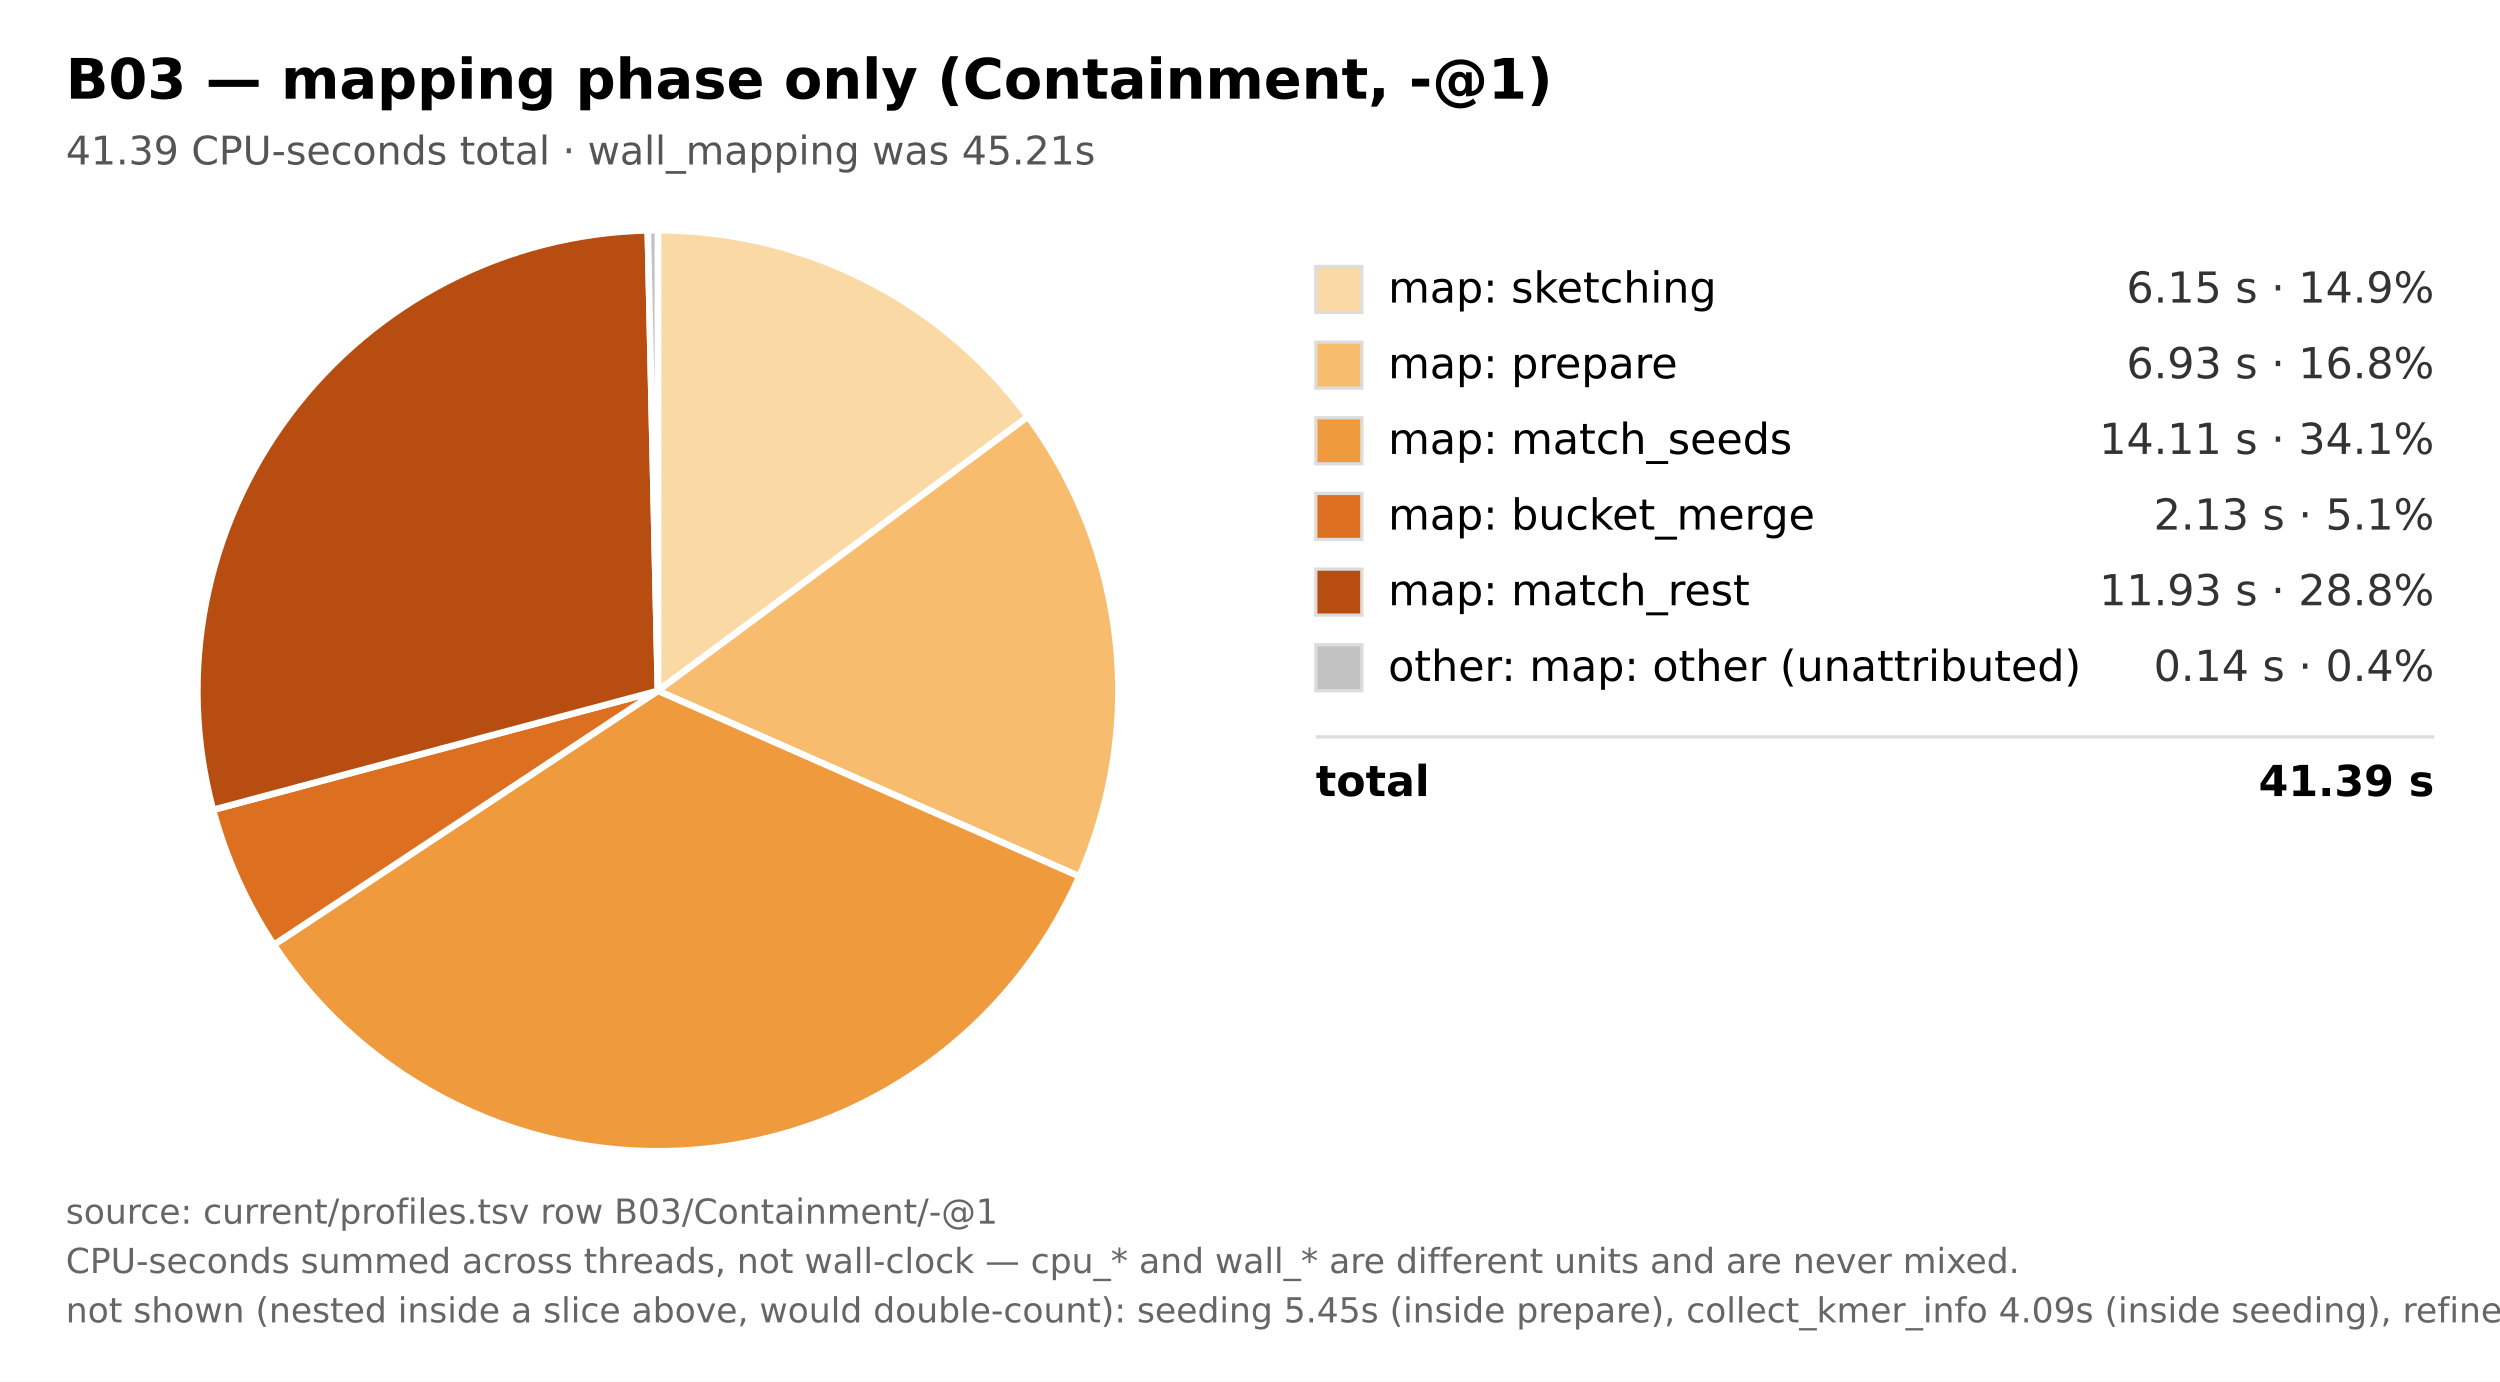
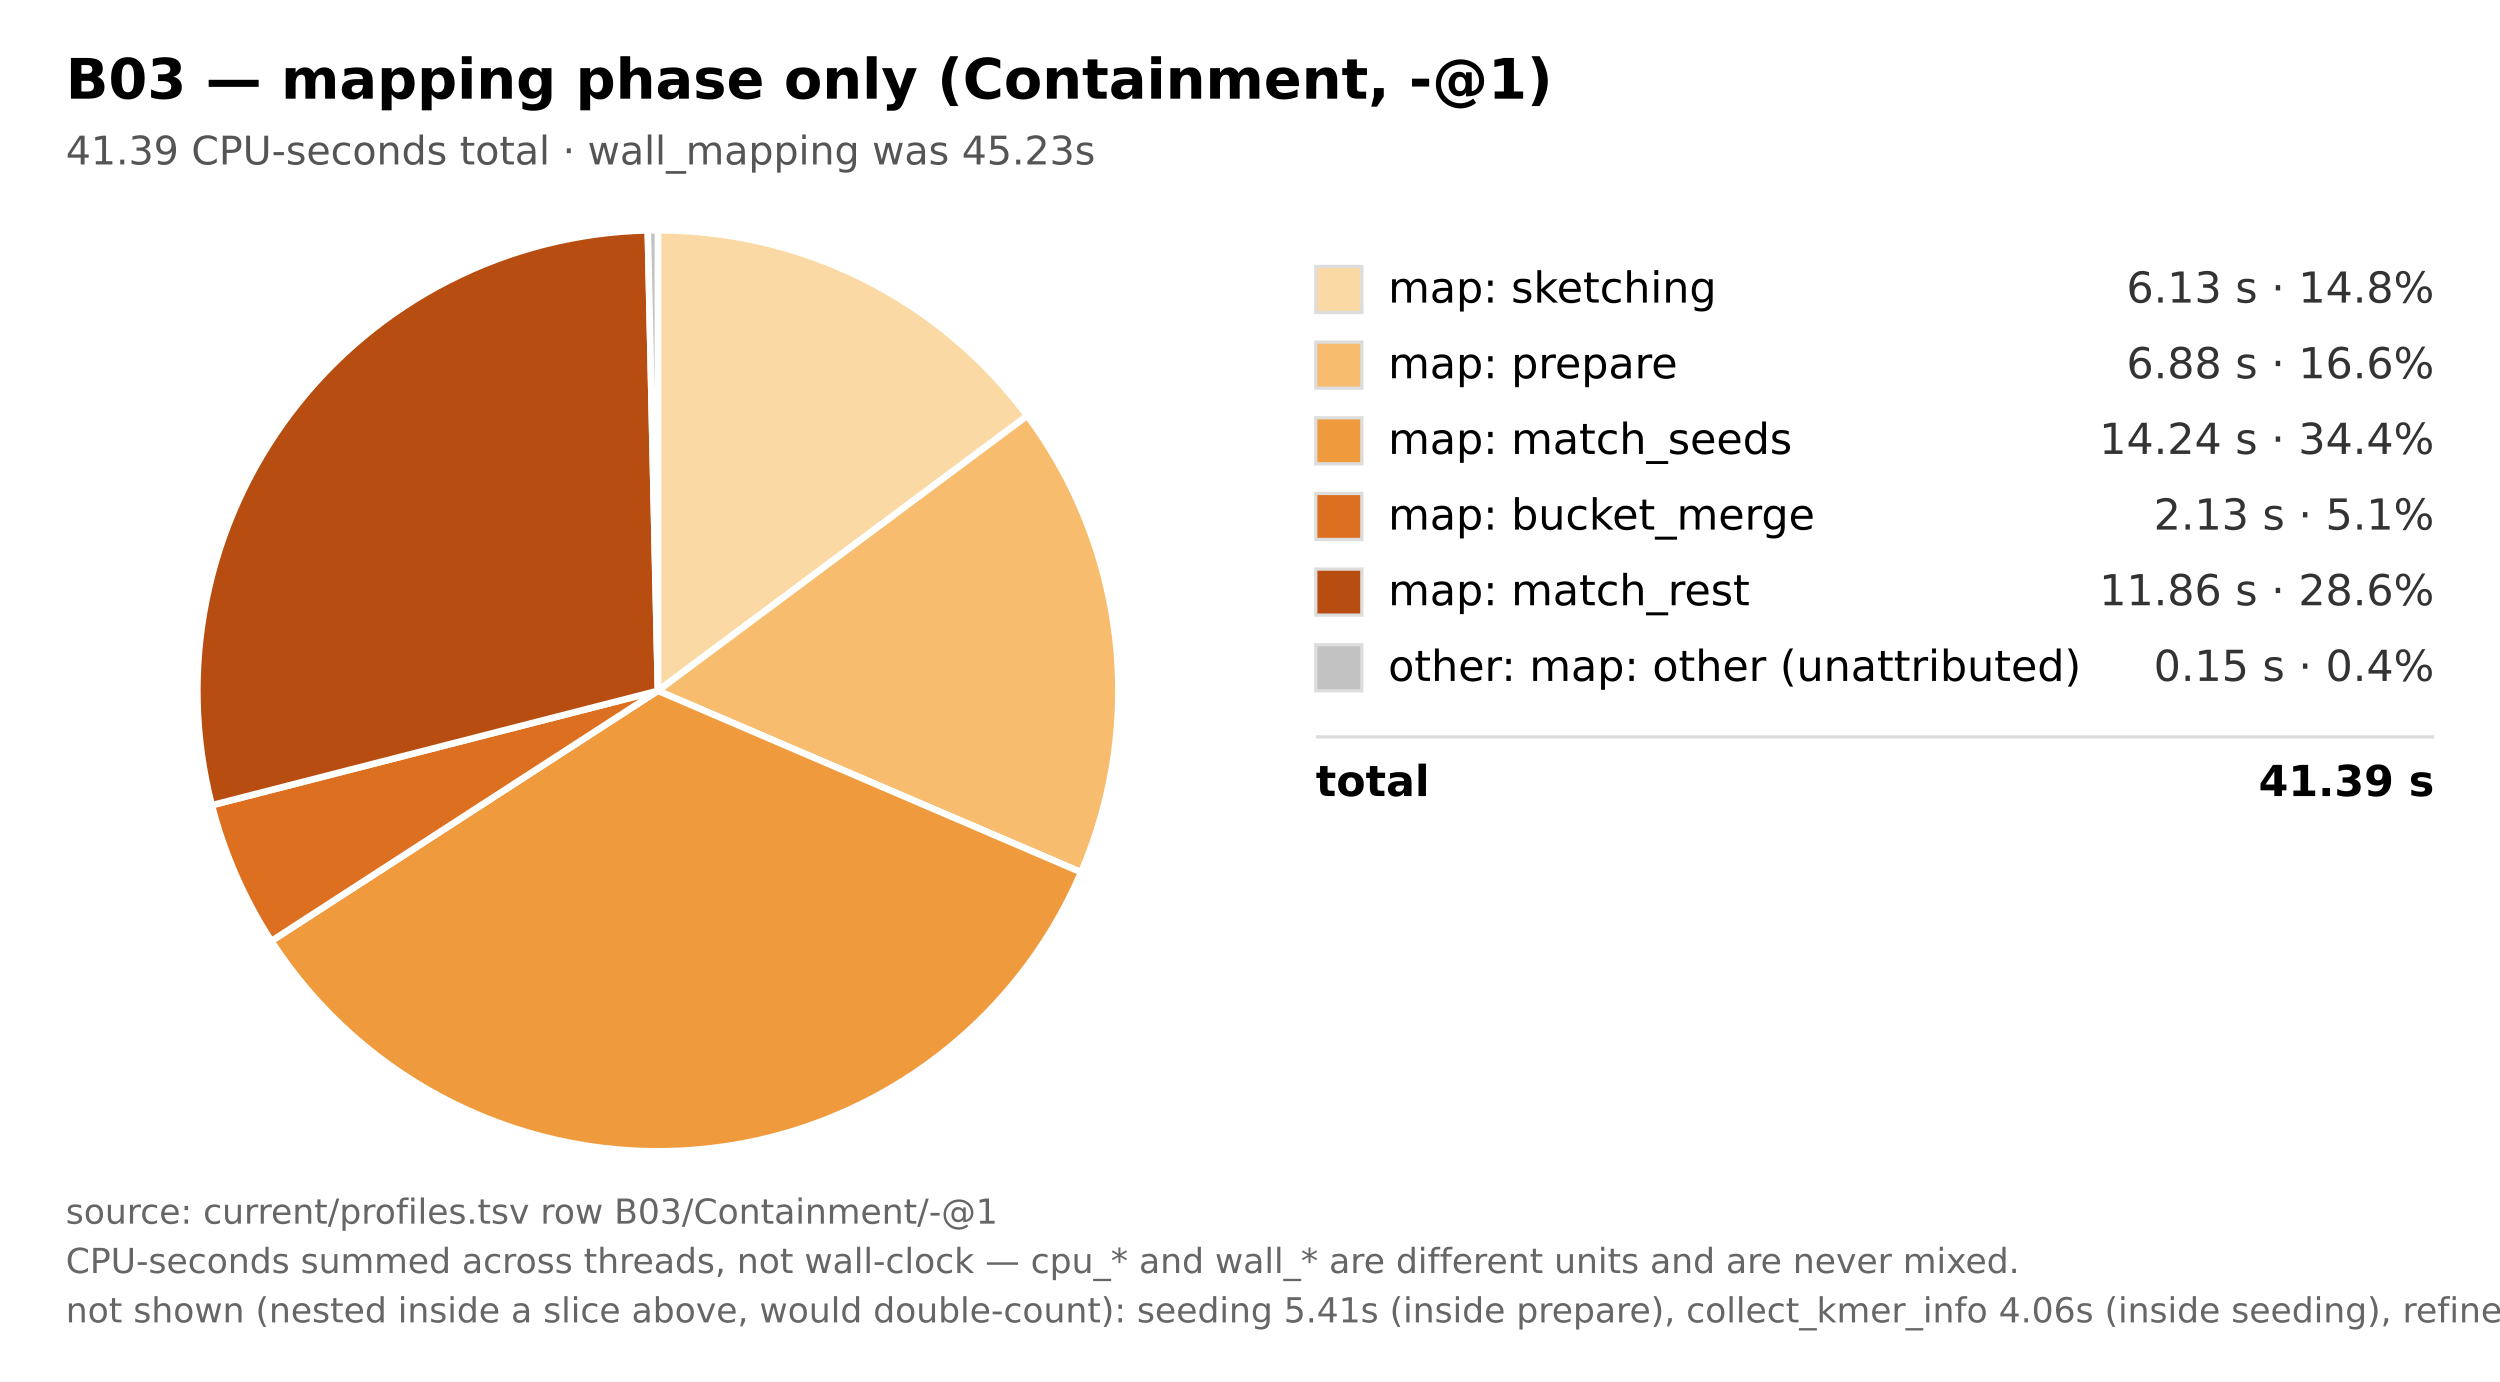
<svg xmlns="http://www.w3.org/2000/svg" width="760" height="420" viewBox="0 0 760 420" font-family="DejaVu Sans, Helvetica, Arial, sans-serif">
  <rect width="760" height="420" fill="#ffffff" />
  <text x="20" y="30" font-size="17" font-weight="bold">B03 — mapping phase only (Containment, -@1)</text>
-   <text x="20" y="50" font-size="12" fill="#555555">41.39 CPU-seconds total · wall_mapping was 45.21s</text>
-   <path d="M 200.00,210.00 L 200.00,70.00 A 140.00,140.00 0 0,1 312.50,126.67 Z" fill="#fbd9a5" stroke="#ffffff" stroke-width="2" />
-   <path d="M 200.00,210.00 L 312.50,126.67 A 140.00,140.00 0 0,1 328.12,266.43 Z" fill="#f7bc6d" stroke="#ffffff" stroke-width="2" />
-   <path d="M 200.00,210.00 L 328.12,266.43 A 140.00,140.00 0 0,1 83.23,287.23 Z" fill="#f09a3e" stroke="#ffffff" stroke-width="2" />
-   <path d="M 200.00,210.00 L 83.23,287.23 A 140.00,140.00 0 0,1 64.76,246.19 Z" fill="#dd7020" stroke="#ffffff" stroke-width="2" />
-   <path d="M 200.00,210.00 L 64.76,246.19 A 140.00,140.00 0 0,1 196.92,70.03 Z" fill="#b74d10" stroke="#ffffff" stroke-width="2" />
+   <text x="20" y="50" font-size="12" fill="#555555">41.39 CPU-seconds total · wall_mapping was 45.23s</text>
+   <path d="M 200.00,210.00 L 200.00,70.00 A 140.00,140.00 0 0,1 312.29,126.39 Z" fill="#fbd9a5" stroke="#ffffff" stroke-width="2" />
+   <path d="M 200.00,210.00 L 312.29,126.39 A 140.00,140.00 0 0,1 328.67,265.18 Z" fill="#f7bc6d" stroke="#ffffff" stroke-width="2" />
+   <path d="M 200.00,210.00 L 328.67,265.18 A 140.00,140.00 0 0,1 82.48,286.08 Z" fill="#f09a3e" stroke="#ffffff" stroke-width="2" />
+   <path d="M 200.00,210.00 L 82.48,286.08 A 140.00,140.00 0 0,1 64.39,244.78 Z" fill="#dd7020" stroke="#ffffff" stroke-width="2" />
+   <path d="M 200.00,210.00 L 64.39,244.78 A 140.00,140.00 0 0,1 196.92,70.03 Z" fill="#b74d10" stroke="#ffffff" stroke-width="2" />
  <path d="M 200.00,210.00 L 196.92,70.03 A 140.00,140.00 0 0,1 200.00,70.00 Z" fill="#c2c2c2" stroke="#ffffff" stroke-width="2" />
  <rect x="400" y="81" width="14" height="14" fill="#fbd9a5" stroke="#dddddd" stroke-width="1" />
  <text x="422" y="92" font-size="13">map: sketching</text>
-   <text x="740" y="92" font-size="13" text-anchor="end" fill="#333333">6.15 s · 14.9%</text>
+   <text x="740" y="92" font-size="13" text-anchor="end" fill="#333333">6.13 s · 14.8%</text>
  <rect x="400" y="104" width="14" height="14" fill="#f7bc6d" stroke="#dddddd" stroke-width="1" />
  <text x="422" y="115" font-size="13">map: prepare</text>
-   <text x="740" y="115" font-size="13" text-anchor="end" fill="#333333">6.93 s · 16.8%</text>
+   <text x="740" y="115" font-size="13" text-anchor="end" fill="#333333">6.88 s · 16.6%</text>
  <rect x="400" y="127" width="14" height="14" fill="#f09a3e" stroke="#dddddd" stroke-width="1" />
  <text x="422" y="138" font-size="13">map: match_seeds</text>
-   <text x="740" y="138" font-size="13" text-anchor="end" fill="#333333">14.11 s · 34.1%</text>
+   <text x="740" y="138" font-size="13" text-anchor="end" fill="#333333">14.24 s · 34.4%</text>
  <rect x="400" y="150" width="14" height="14" fill="#dd7020" stroke="#dddddd" stroke-width="1" />
  <text x="422" y="161" font-size="13">map: bucket_merge</text>
  <text x="740" y="161" font-size="13" text-anchor="end" fill="#333333">2.13 s · 5.1%</text>
  <rect x="400" y="173" width="14" height="14" fill="#b74d10" stroke="#dddddd" stroke-width="1" />
  <text x="422" y="184" font-size="13">map: match_rest</text>
-   <text x="740" y="184" font-size="13" text-anchor="end" fill="#333333">11.93 s · 28.8%</text>
+   <text x="740" y="184" font-size="13" text-anchor="end" fill="#333333">11.86 s · 28.6%</text>
  <rect x="400" y="196" width="14" height="14" fill="#c2c2c2" stroke="#dddddd" stroke-width="1" />
  <text x="422" y="207" font-size="13">other: map: other (unattributed)</text>
-   <text x="740" y="207" font-size="13" text-anchor="end" fill="#333333">0.14 s · 0.4%</text>
+   <text x="740" y="207" font-size="13" text-anchor="end" fill="#333333">0.15 s · 0.4%</text>
  <line x1="400" y1="224" x2="740" y2="224" stroke="#dddddd" />
  <text x="400" y="242" font-size="13" font-weight="bold">total</text>
  <text x="740" y="242" font-size="13" text-anchor="end" font-weight="bold">41.39 s</text>
  <text x="20" y="372" font-size="10.5" fill="#666666">source: current/profiles.tsv row B03/Containment/-@1</text>
  <text x="20" y="387" font-size="10.5" fill="#666666">CPU-seconds summed across threads, not wall-clock — cpu_* and wall_* are different units and are never mixed.</text>
-   <text x="20" y="402" font-size="10.5" fill="#666666">not shown (nested inside a slice above, would double-count): seeding 5.45s (inside prepare), collect_kmer_info 4.09s (inside seeding), refine 8.10s (inside match_rest)</text>
+   <text x="20" y="402" font-size="10.5" fill="#666666">not shown (nested inside a slice above, would double-count): seeding 5.41s (inside prepare), collect_kmer_info 4.06s (inside seeding), refine 8.08s (inside match_rest)</text>
</svg>
